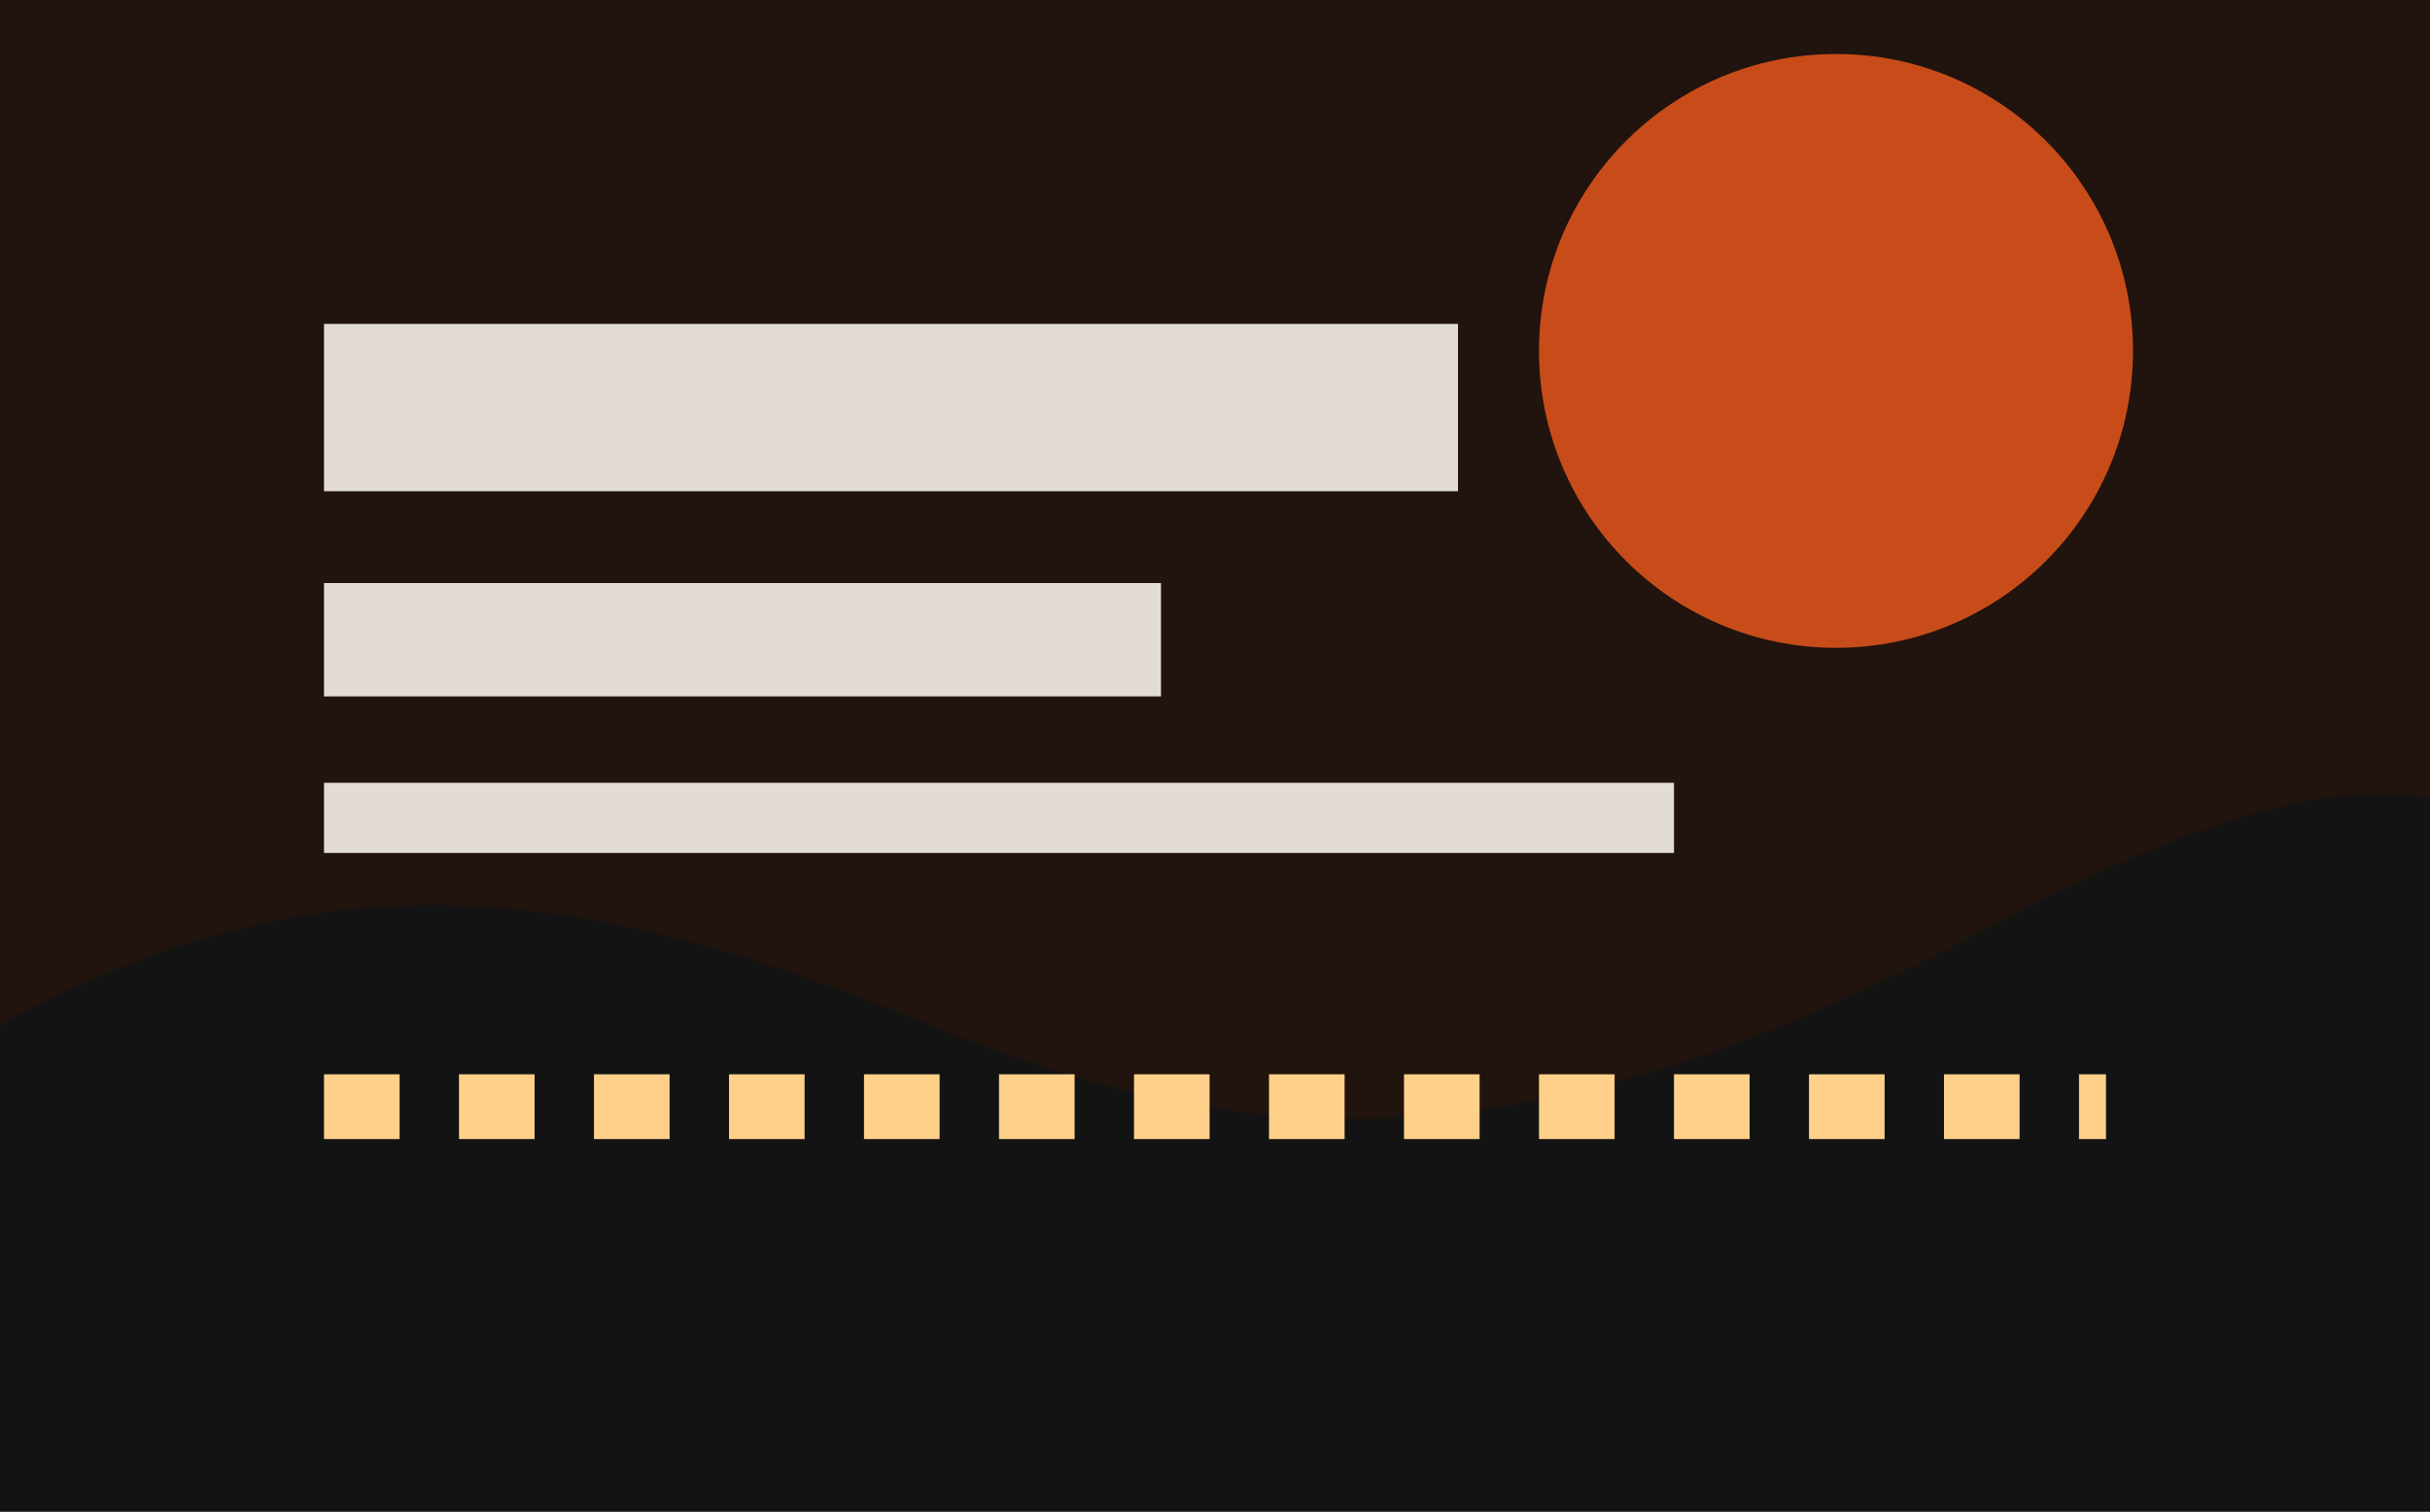
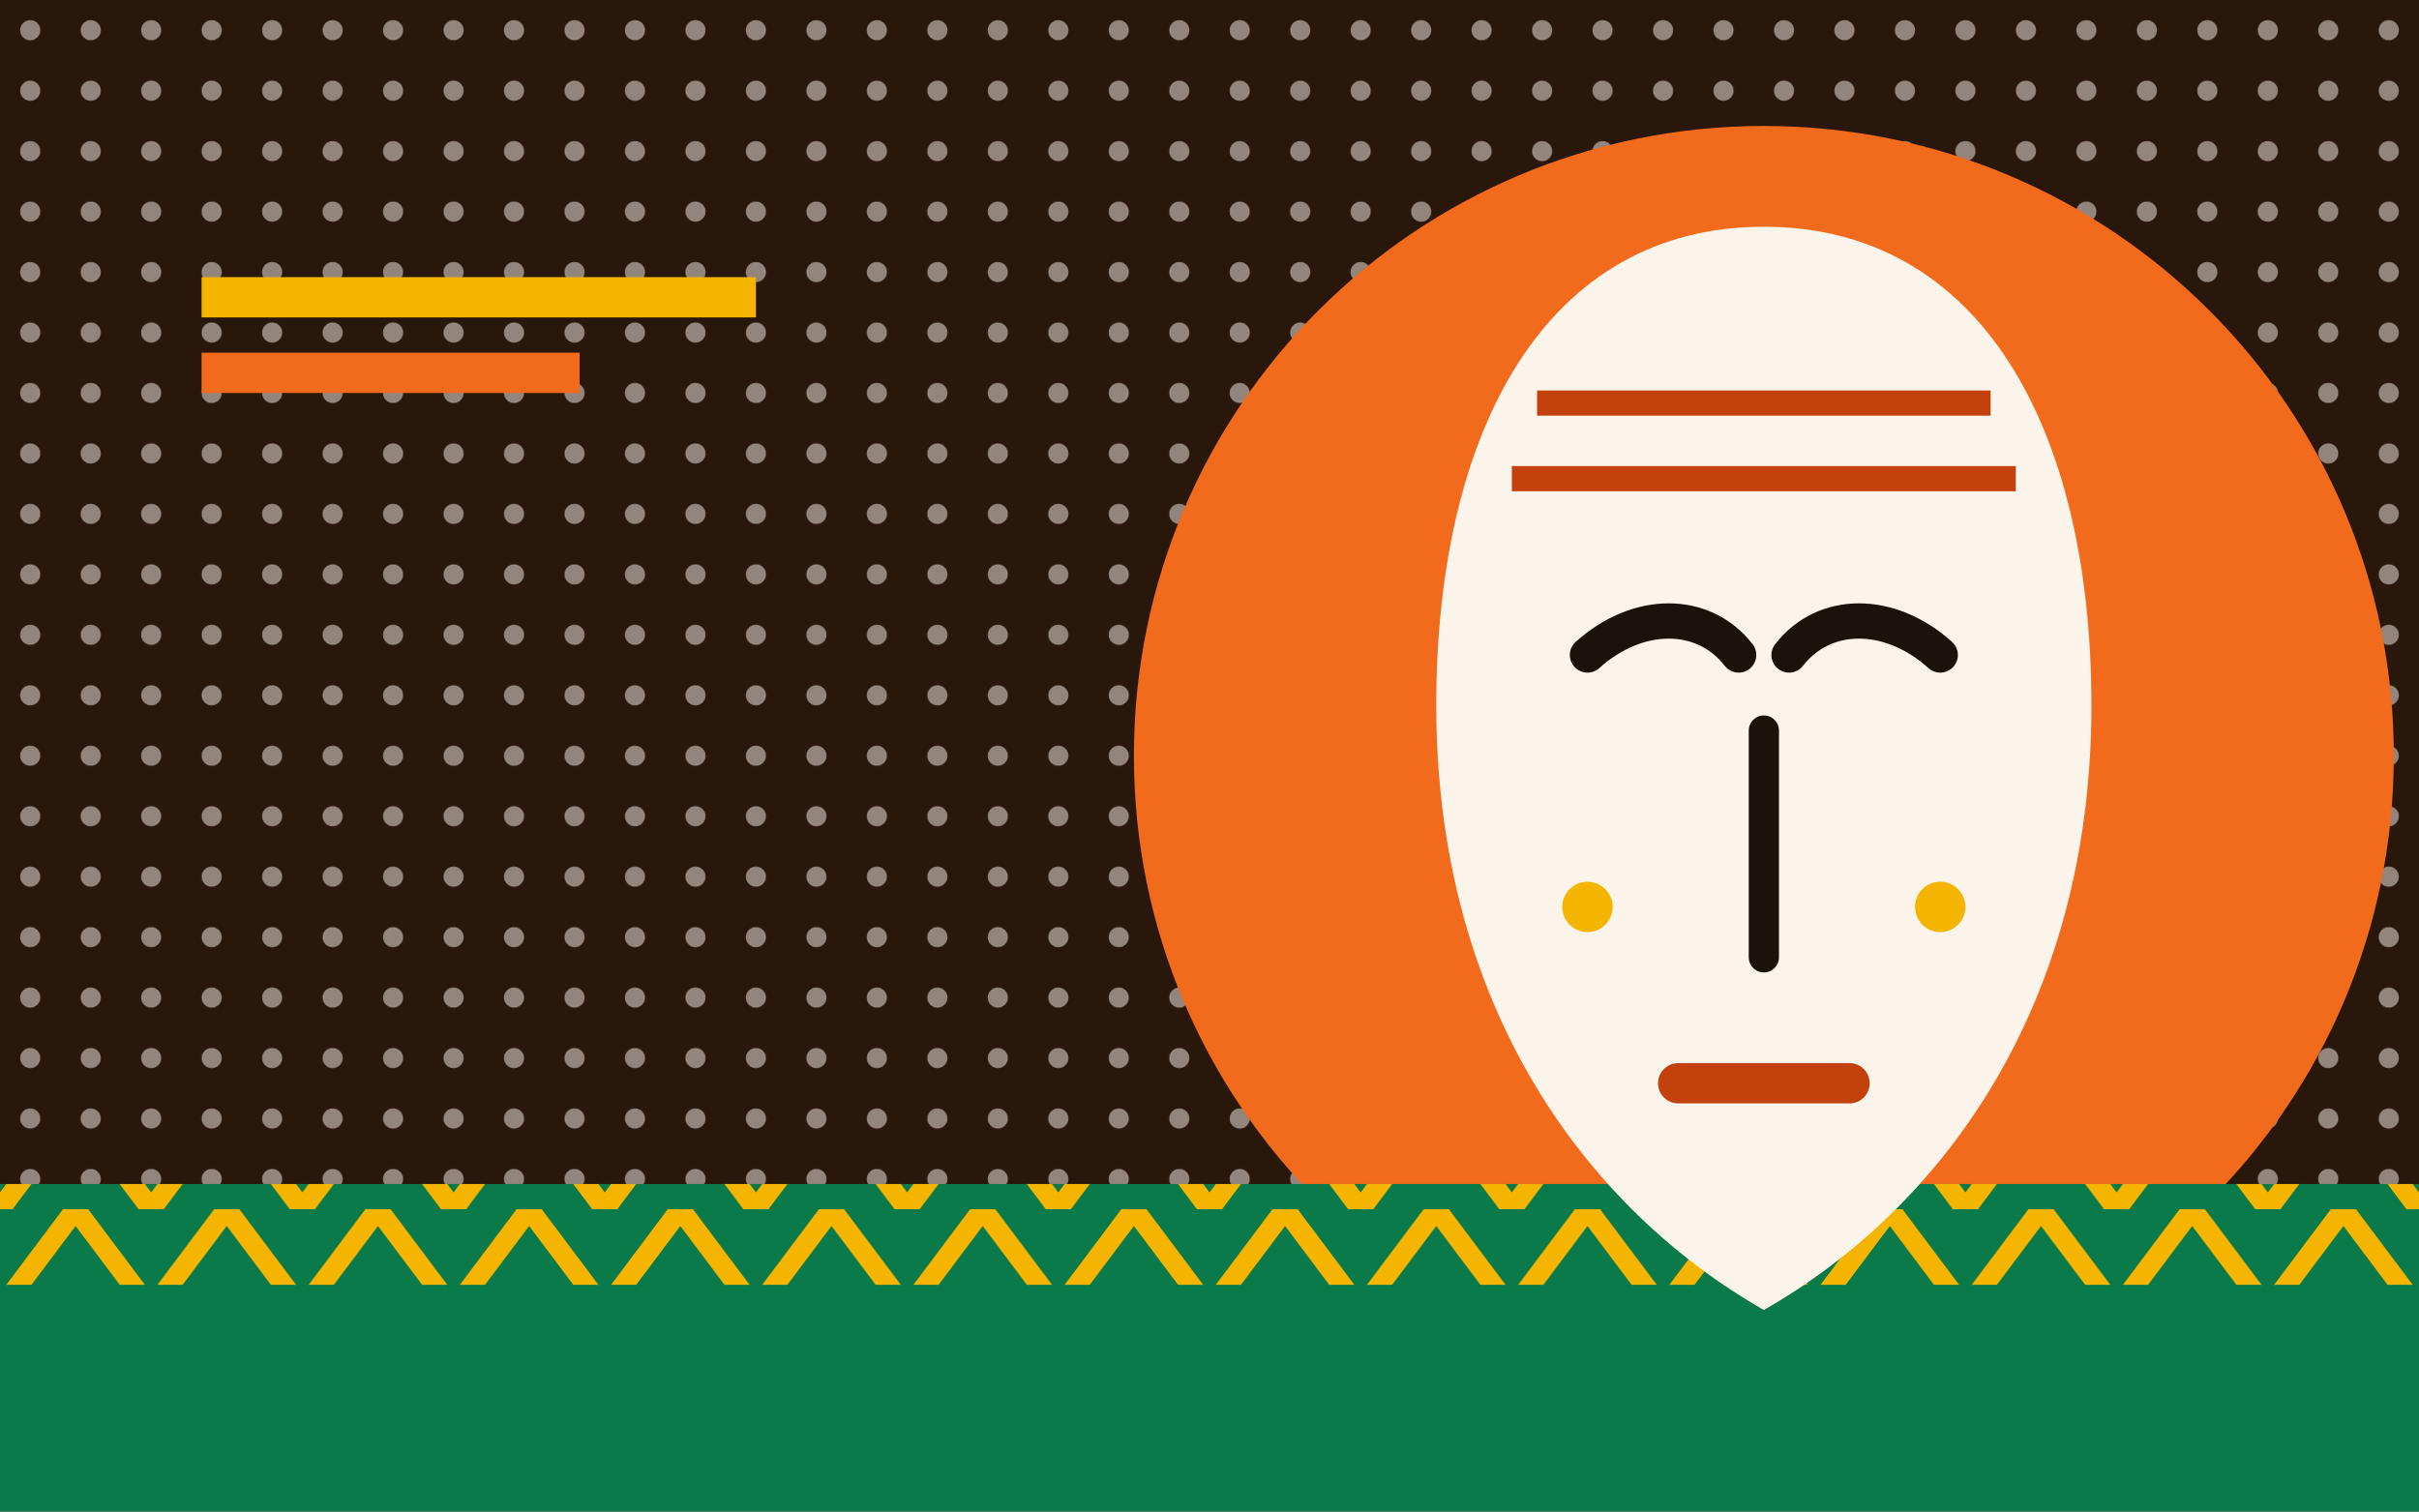
- <svg xmlns="http://www.w3.org/2000/svg" viewBox="0 0 900 560">
-   <rect width="900" height="560" fill="#21130d" />
-   <circle cx="680" cy="130" r="110" fill="#ff5f1f" opacity=".75" />
-   <path d="M0 380c126-70 227-48 345 0s222 55 395-38c75-40 126-53 160-46v264H0z" fill="#131313" />
-   <path d="M120 120h420v62H120zm0 96h310v42H120zm0 74h500v26H120z" fill="#f7f2ea" opacity=".9" />
-   <path d="M120 410h660" stroke="#ffd08a" stroke-width="24" stroke-dasharray="28 22" />
+ <svg xmlns="http://www.w3.org/2000/svg" viewBox="0 0 960 600" role="img" aria-label="Affiche Abissa : masque stylisé et motifs de tissu">
+   <rect width="960" height="600" fill="#2a170c" />
+   <defs>
+     <pattern id="z" width="60" height="40" patternUnits="userSpaceOnUse">
+       <path d="M0 40 30 0l30 40" fill="none" stroke="#f4b400" stroke-width="8" />
+     </pattern>
+     <pattern id="d" width="24" height="24" patternUnits="userSpaceOnUse">
+       <circle cx="12" cy="12" r="4" fill="#fbf4ea" opacity=".5" />
+     </pattern>
+   </defs>
+   <rect x="0" y="0" width="960" height="600" fill="url(#d)" />
+   <circle cx="700" cy="300" r="250" fill="#f26a1b" />
+   <rect x="0" y="470" width="960" height="130" fill="#0a7a4a" />
+   <rect x="0" y="470" width="960" height="40" fill="url(#z)" />
+   <g transform="translate(700 300)">
+     <path d="M0-210c86 0 130 80 130 190 0 120-60 200-130 240-70-40-130-120-130-240C-130-130-86-210 0-210z" fill="#fbf4ea" />
+     <path d="M-70-40c20-18 46-18 60 0M10-40c14-18 40-18 60 0" fill="none" stroke="#1b120c" stroke-width="14" stroke-linecap="round" />
+     <path d="M0-10v90" stroke="#1b120c" stroke-width="12" stroke-linecap="round" />
+     <path d="M-34 130h68" stroke="#c2410c" stroke-width="16" stroke-linecap="round" />
+     <path d="M-90-140h180M-100-110h200" stroke="#c2410c" stroke-width="10" />
+     <circle cx="-70" cy="60" r="10" fill="#f4b400" />
+     <circle cx="70" cy="60" r="10" fill="#f4b400" />
+   </g>
+   <g fill="#f4b400">
+     <rect x="80" y="110" width="220" height="16" />
+     <rect x="80" y="140" width="150" height="16" fill="#f26a1b" />
+   </g>
</svg>
